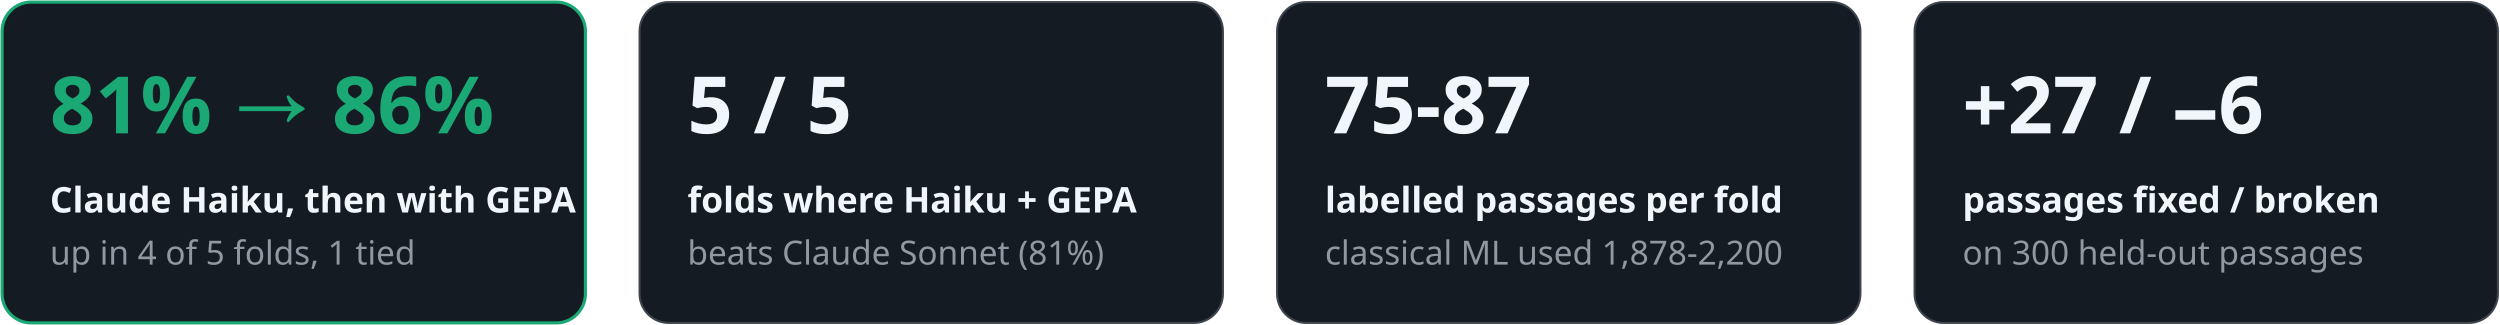
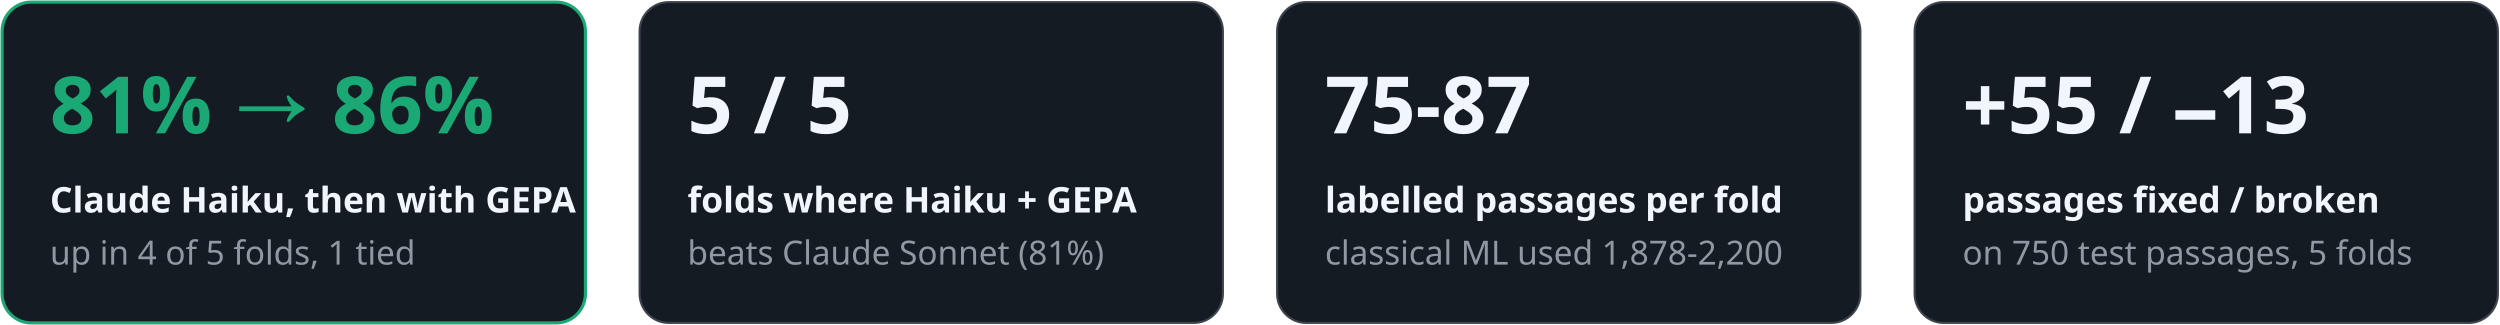
- <svg xmlns="http://www.w3.org/2000/svg" viewBox="0 0 1200 156" width="1200" height="156" role="img" aria-label="Key numbers: 81% → 86% Claude Haiku, then with GEPA up in 4 of 5 folds, 1 tied; 5 / 5 folds where Haiku + GEPA beats Claude Sonnet (81%); 75-87 labelled passages per fold classical ML used 1,878-2,200; +27 / −6 passages fixed / broken on 300 held-out passages" font-family="-apple-system, BlinkMacSystemFont, 'Segoe UI', 'Noto Sans', Helvetica, Arial, sans-serif">
+ <svg xmlns="http://www.w3.org/2000/svg" viewBox="0 0 1200 156" width="1200" height="156" role="img" aria-label="Key numbers: 81% → 86% Claude Haiku, then with GEPA up in 4 of 5 folds, 1 tied; 5 / 5 folds where Haiku + GEPA beats Claude Sonnet (81%); 75-87 labelled passages per fold classical ML used 1,878-2,200; +55 / −13 passages fixed / broken on 750 test passages, 5 folds" font-family="-apple-system, BlinkMacSystemFont, 'Segoe UI', 'Noto Sans', Helvetica, Arial, sans-serif">
  <rect x="1" y="1" width="280" height="154" rx="14" fill="#151b23" stroke="#1aa874" stroke-width="1.5" />
  <text x="24.0" y="64.0" font-size="38" fill="#1aa874" font-weight="750" text-anchor="start">81% → 86%</text>
  <text x="24.0" y="102.0" font-size="17" fill="#f0f6fc" font-weight="600" text-anchor="start">Claude Haiku, then with GEPA</text>
  <text x="24.0" y="127.0" font-size="16" fill="#9198a1" font-weight="400" text-anchor="start">up in 4 of 5 folds, 1 tied</text>
  <rect x="307" y="1" width="280" height="154" rx="14" fill="#151b23" stroke="#3d444d" stroke-width="1" />
  <text x="330.0" y="64.0" font-size="38" fill="#f0f6fc" font-weight="750" text-anchor="start">5 / 5</text>
  <text x="330.0" y="102.0" font-size="17" fill="#f0f6fc" font-weight="600" text-anchor="start">folds where Haiku + GEPA</text>
  <text x="330.0" y="127.0" font-size="16" fill="#9198a1" font-weight="400" text-anchor="start">beats Claude Sonnet (81%)</text>
  <rect x="613" y="1" width="280" height="154" rx="14" fill="#151b23" stroke="#3d444d" stroke-width="1" />
  <text x="636.0" y="64.0" font-size="38" fill="#f0f6fc" font-weight="750" text-anchor="start">75-87</text>
  <text x="636.0" y="102.0" font-size="17" fill="#f0f6fc" font-weight="600" text-anchor="start">labelled passages per fold</text>
  <text x="636.0" y="127.0" font-size="16" fill="#9198a1" font-weight="400" text-anchor="start">classical ML used 1,878-2,200</text>
  <rect x="919" y="1" width="280" height="154" rx="14" fill="#151b23" stroke="#3d444d" stroke-width="1" />
-   <text x="942.0" y="64.0" font-size="38" fill="#f0f6fc" font-weight="750" text-anchor="start">+27 / −6</text>
+   <text x="942.0" y="64.0" font-size="38" fill="#f0f6fc" font-weight="750" text-anchor="start">+55 / −13</text>
  <text x="942.0" y="102.0" font-size="17" fill="#f0f6fc" font-weight="600" text-anchor="start">passages fixed / broken</text>
-   <text x="942.0" y="127.0" font-size="16" fill="#9198a1" font-weight="400" text-anchor="start">on 300 held-out passages</text>
+   <text x="942.0" y="127.0" font-size="16" fill="#9198a1" font-weight="400" text-anchor="start">on 750 test passages, 5 folds</text>
</svg>
